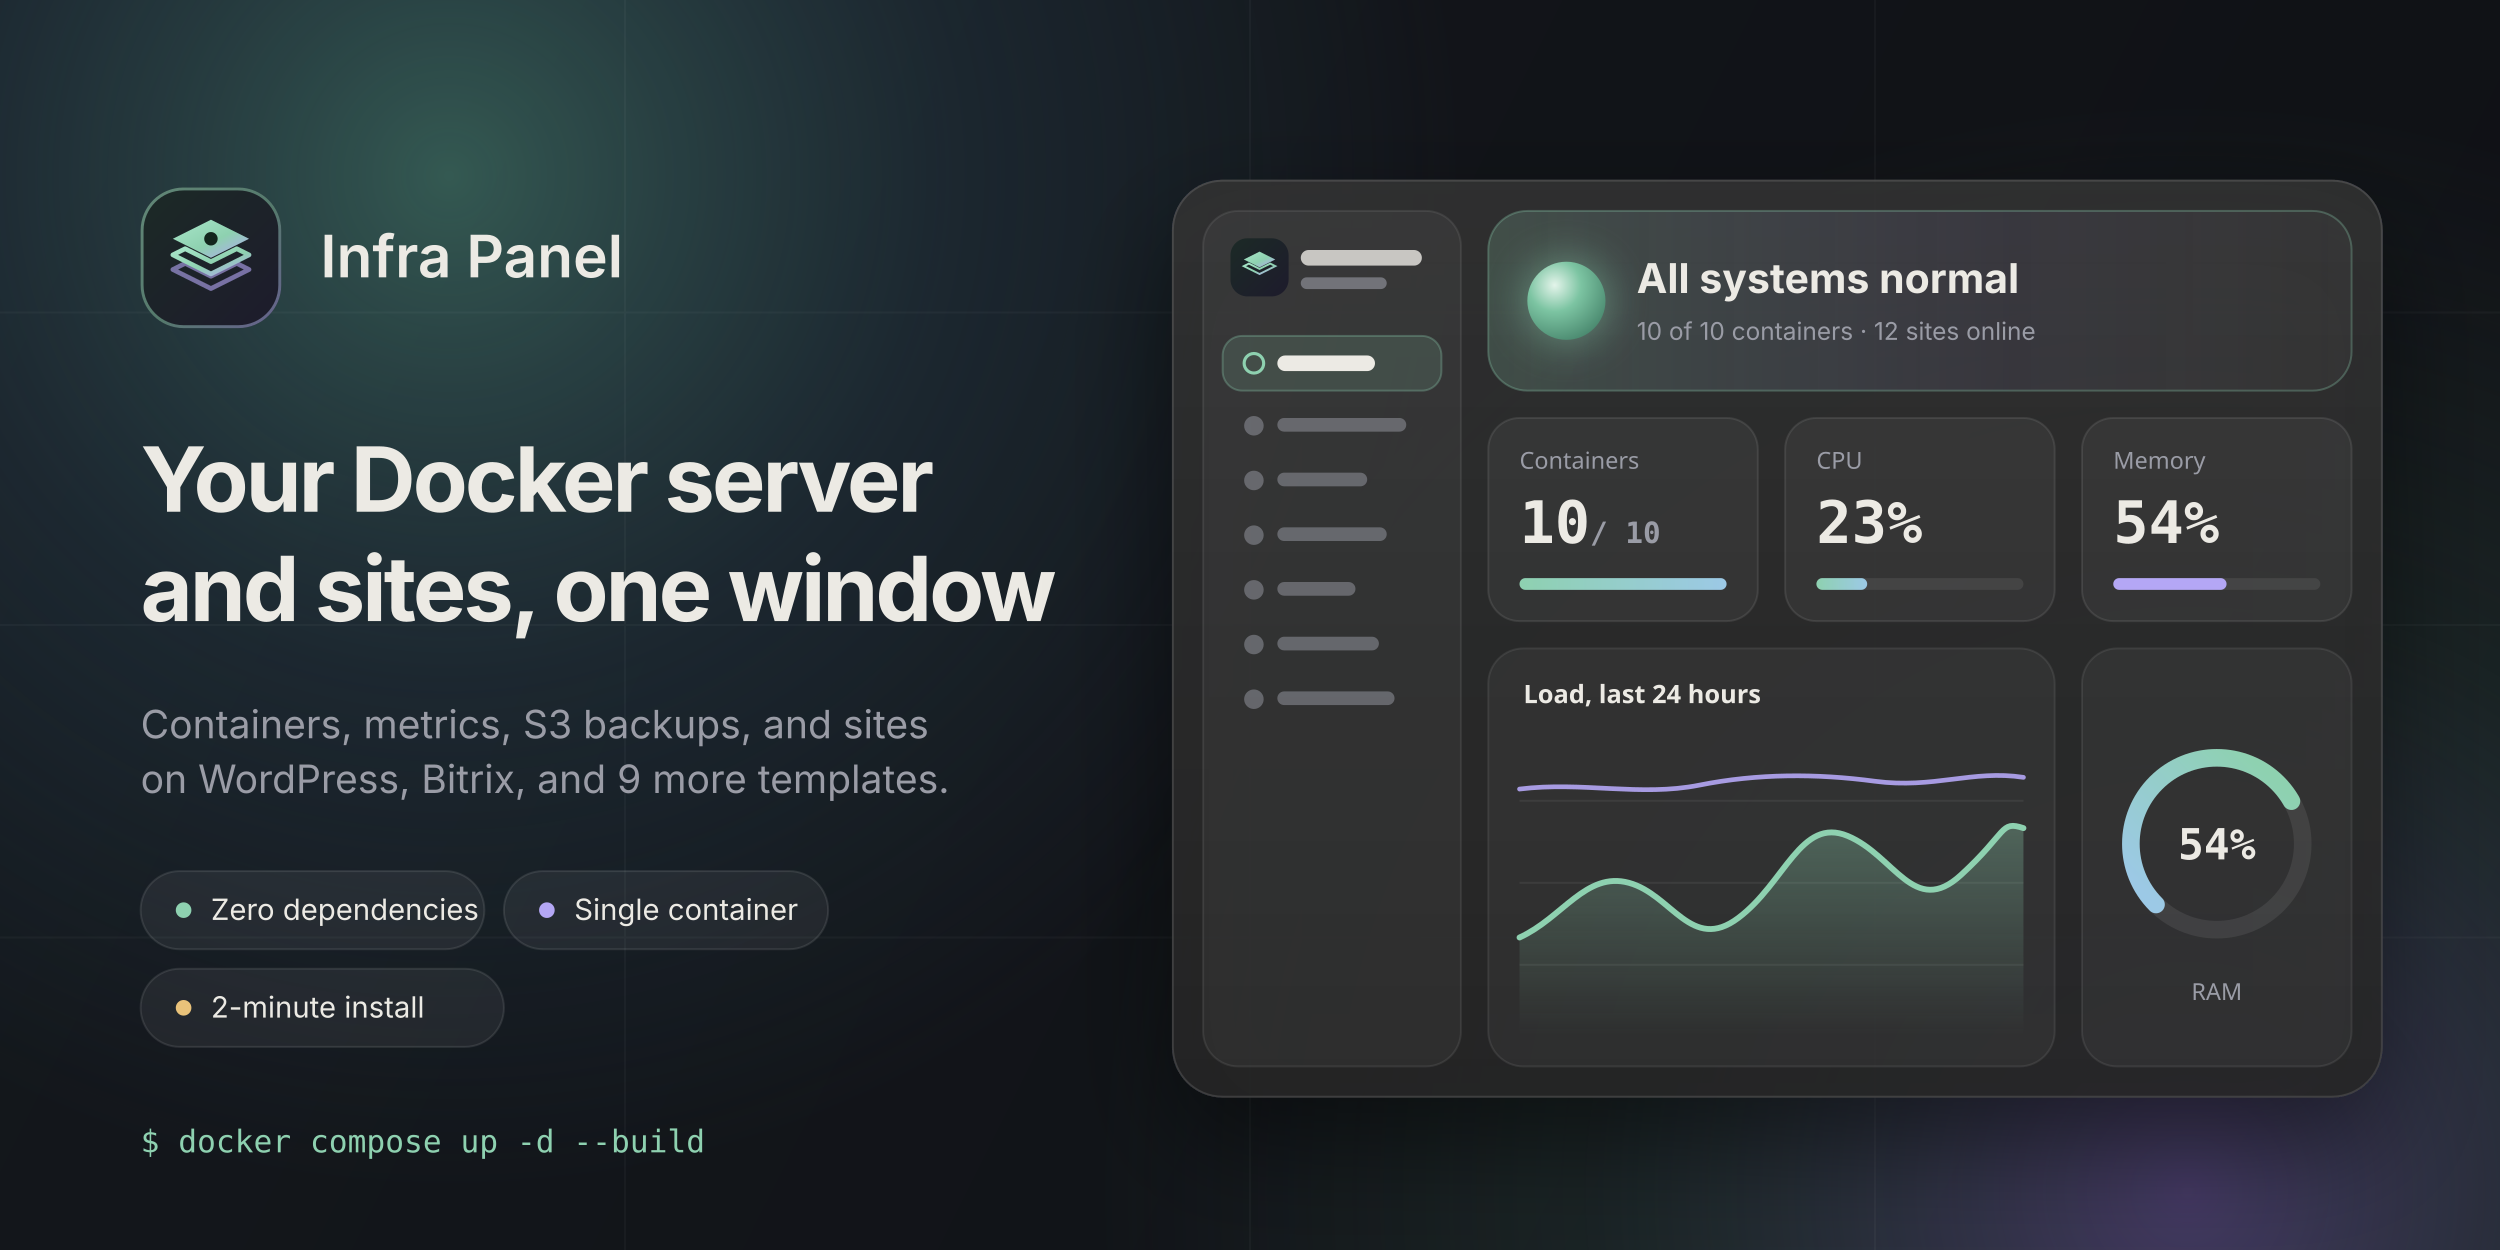
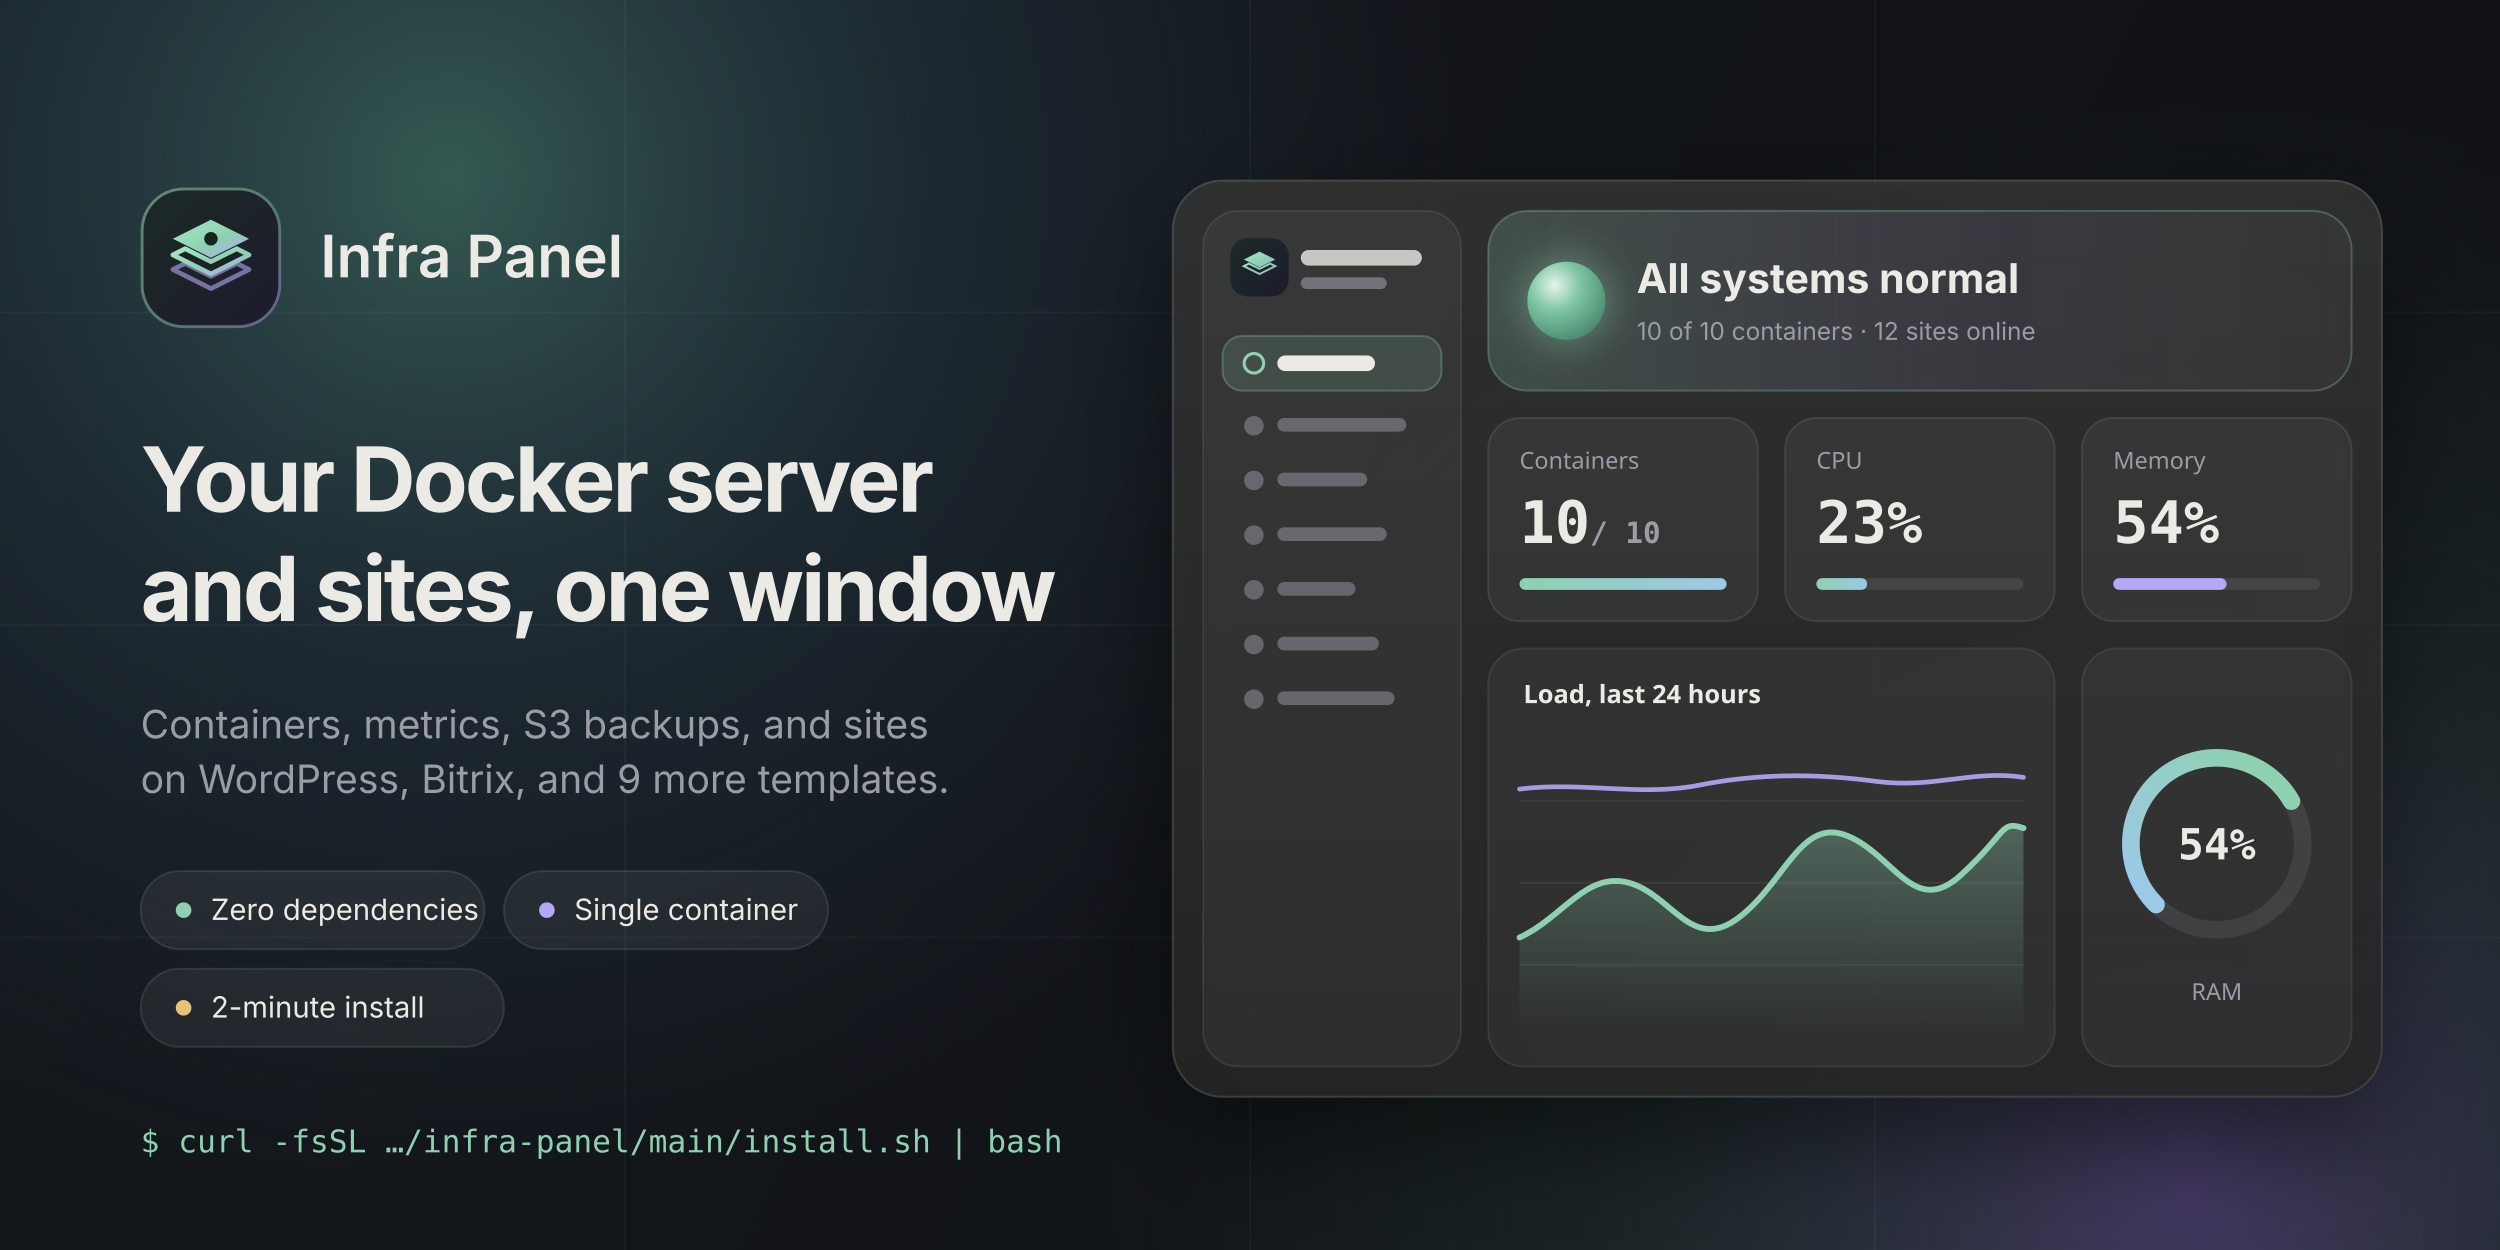
<svg xmlns="http://www.w3.org/2000/svg" viewBox="0 0 1280 640" width="1280" height="640" role="img" aria-label="Infra Panel — Your Docker server and sites in one window">
  <defs>
    <linearGradient id="bg" x1="0" y1="0" x2="1280" y2="640" gradientUnits="userSpaceOnUse">
      <stop offset="0" stop-color="#14181d" />
      <stop offset="1" stop-color="#0f1014" />
    </linearGradient>
    <radialGradient id="aur1" cx="230" cy="90" r="520" gradientUnits="userSpaceOnUse">
      <stop offset="0" stop-color="#3f6f64" stop-opacity=".75" />
      <stop offset=".5" stop-color="#2d4756" stop-opacity=".35" />
      <stop offset="1" stop-color="#2d4756" stop-opacity="0" />
    </radialGradient>
    <radialGradient id="aur2" cx="1120" cy="610" r="560" gradientUnits="userSpaceOnUse">
      <stop offset="0" stop-color="#5a4a84" stop-opacity=".7" />
      <stop offset=".55" stop-color="#36564e" stop-opacity=".25" />
      <stop offset="1" stop-color="#36564e" stop-opacity="0" />
    </radialGradient>
    <linearGradient id="acc" x1="0" y1="0" x2="1" y2="1">
      <stop offset="0" stop-color="#a8e6c9" />
      <stop offset=".55" stop-color="#8ed1b0" />
      <stop offset="1" stop-color="#b4a7f5" />
    </linearGradient>
    <linearGradient id="btn" x1="0" y1="0" x2="1" y2="0">
      <stop offset="0" stop-color="#8ed1b0" />
      <stop offset="1" stop-color="#9cc9e6" />
    </linearGradient>
    <linearGradient id="glass" x1="0" y1="0" x2="0" y2="1">
      <stop offset="0" stop-color="#ffffff" stop-opacity=".085" />
      <stop offset="1" stop-color="#ffffff" stop-opacity=".035" />
    </linearGradient>
    <linearGradient id="hero" x1="0" y1="0" x2="1" y2="0">
      <stop offset="0" stop-color="#8ed1b0" stop-opacity=".2" />
      <stop offset=".6" stop-color="#b4a7f5" stop-opacity=".08" />
      <stop offset="1" stop-color="#ffffff" stop-opacity=".03" />
    </linearGradient>
    <linearGradient id="area" x1="0" y1="0" x2="0" y2="1">
      <stop offset="0" stop-color="#8ed1b0" stop-opacity=".32" />
      <stop offset="1" stop-color="#8ed1b0" stop-opacity="0" />
    </linearGradient>
    <radialGradient id="orb" cx=".35" cy=".3" r=".75">
      <stop offset="0" stop-color="#e3f4ea" />
      <stop offset=".45" stop-color="#7cc4a2" />
      <stop offset="1" stop-color="#4b8a70" />
    </radialGradient>
    <linearGradient id="markbg" x1="0" y1="0" x2="1" y2="1">
      <stop offset="0" stop-color="#1c2a26" />
      <stop offset="1" stop-color="#1d1b2c" />
    </linearGradient>
    <filter id="glow" x="-50%" y="-50%" width="200%" height="200%">
      <feGaussianBlur stdDeviation="10" />
    </filter>
    <filter id="soft" x="-20%" y="-20%" width="140%" height="160%">
      <feDropShadow dx="0" dy="24" stdDeviation="28" flood-color="#000" flood-opacity=".55" />
    </filter>
    <clipPath id="screen">
      <rect x="600" y="92" width="620" height="470" rx="26" />
    </clipPath>
  </defs>
  <rect width="1280" height="640" fill="url(#bg)" />
  <rect width="1280" height="640" fill="url(#aur1)" />
  <rect width="1280" height="640" fill="url(#aur2)" />
  <g stroke="#ffffff" stroke-opacity=".035">
    <path d="M0 160H1280M0 320H1280M0 480H1280M320 0V640M640 0V640M960 0V640" />
  </g>
  <g transform="translate(72 96)">
    <rect width="72" height="72" rx="22" fill="url(#markbg)" />
    <rect x=".75" y=".75" width="70.5" height="70.5" rx="21.25" fill="none" stroke="url(#acc)" stroke-opacity=".5" stroke-width="1.5" />
    <g transform="scale(1.5)">
      <path d="M24 34.5 11 28l4.2-2.1L24 30.3l8.8-4.4L37 28z" fill="none" stroke="#b4a7f5" stroke-opacity=".6" stroke-width="1.6" stroke-linejoin="round" />
      <path d="M24 29.5 11 23l4.2-2.1L24 25.3l8.8-4.4L37 23z" fill="none" stroke="url(#acc)" stroke-width="1.6" stroke-linejoin="round" />
      <path d="M24 11 37 17.5 24 24 11 17.5z" fill="url(#acc)" />
      <circle cx="24" cy="17.5" r="2.3" fill="#13261d" />
    </g>
  </g>
  <text x="164" y="142" font-family="Onest, 'Segoe UI', Inter, system-ui, sans-serif" font-size="30" font-weight="600" fill="#eceae4">Infra Panel</text>
  <text font-family="Onest, 'Segoe UI', Inter, system-ui, sans-serif" font-weight="700" fill="#eceae4" letter-spacing="-1.5">
    <tspan x="72" y="262" font-size="46">Your Docker server</tspan>
    <tspan x="72" y="318" font-size="46">and sites, one window</tspan>
  </text>
  <text font-family="Onest, 'Segoe UI', Inter, system-ui, sans-serif" font-size="20" fill="#9a9ca6">
    <tspan x="72" y="378">Containers, metrics, S3 backups, and sites</tspan>
    <tspan x="72" y="406">on WordPress, Bitrix, and 9 more templates.</tspan>
  </text>
  <g font-family="Onest, 'Segoe UI', Inter, system-ui, sans-serif" font-size="15" fill="#eceae4">
    <rect x="72" y="446" width="176" height="40" rx="20" fill="#ffffff" fill-opacity=".06" stroke="#ffffff" stroke-opacity=".1" />
    <circle cx="94" cy="466" r="4" fill="#8ed1b0" />
    <text x="108" y="471">Zero dependencies</text>
    <rect x="258" y="446" width="166" height="40" rx="20" fill="#ffffff" fill-opacity=".06" stroke="#ffffff" stroke-opacity=".1" />
    <circle cx="280" cy="466" r="4" fill="#b4a7f5" />
    <text x="294" y="471">Single container</text>
    <rect x="72" y="496" width="186" height="40" rx="20" fill="#ffffff" fill-opacity=".06" stroke="#ffffff" stroke-opacity=".1" />
    <circle cx="94" cy="516" r="4" fill="#e9c27a" />
    <text x="108" y="521">2-minute install</text>
  </g>
-   <text x="72" y="590" font-family="'JetBrains Mono', Consolas, monospace" font-size="16" fill="#8ed1b0">$ docker compose up -d --build</text>
+   <text x="72" y="590" font-family="'JetBrains Mono', Consolas, monospace" font-size="16" fill="#8ed1b0">$ curl -fsSL …/infra-panel/main/install.sh | bash</text>
  <g filter="url(#soft)">
    <rect x="600" y="92" width="620" height="470" rx="26" fill="#1b1d23" fill-opacity=".86" />
  </g>
  <g clip-path="url(#screen)">
    <rect x="600" y="92" width="620" height="470" fill="url(#glass)" />
    <rect x="616" y="108" width="132" height="438" rx="18" fill="#ffffff" fill-opacity=".045" stroke="#ffffff" stroke-opacity=".08" />
    <g transform="translate(630 122) scale(.62)">
      <rect width="48" height="48" rx="14" fill="url(#markbg)" />
      <path d="M24 29.5 11 23l4.2-2.1L24 25.3l8.8-4.4L37 23z" fill="none" stroke="url(#acc)" stroke-width="1.6" />
      <path d="M24 11 37 17.5 24 24 11 17.5z" fill="url(#acc)" />
    </g>
    <rect x="666" y="128" width="62" height="8" rx="4" fill="#eceae4" fill-opacity=".8" />
    <rect x="666" y="142" width="44" height="6" rx="3" fill="#9a9ca6" fill-opacity=".6" />
    <rect x="626" y="172" width="112" height="28" rx="10" fill="#8ed1b0" fill-opacity=".15" stroke="#8ed1b0" stroke-opacity=".3" />
    <circle cx="642" cy="186" r="5" fill="none" stroke="#8ed1b0" stroke-width="1.6" />
    <rect x="654" y="182" width="50" height="8" rx="4" fill="#eceae4" />
    <g fill="#9a9ca6" fill-opacity=".5">
      <circle cx="642" cy="218" r="5" />
      <rect x="654" y="214" width="66" height="7" rx="3.5" />
      <circle cx="642" cy="246" r="5" />
      <rect x="654" y="242" width="46" height="7" rx="3.5" />
      <circle cx="642" cy="274" r="5" />
      <rect x="654" y="270" width="56" height="7" rx="3.5" />
      <circle cx="642" cy="302" r="5" />
      <rect x="654" y="298" width="40" height="7" rx="3.5" />
      <circle cx="642" cy="330" r="5" />
      <rect x="654" y="326" width="52" height="7" rx="3.5" />
      <circle cx="642" cy="358" r="5" />
      <rect x="654" y="354" width="60" height="7" rx="3.5" />
    </g>
    <rect x="762" y="108" width="442" height="92" rx="20" fill="url(#hero)" stroke="#8ed1b0" stroke-opacity=".3" />
    <circle cx="802" cy="154" r="22" fill="#8ed1b0" opacity=".45" filter="url(#glow)" />
    <circle cx="802" cy="154" r="20" fill="url(#orb)" />
    <text x="838" y="150" font-family="Onest, 'Segoe UI', Inter, system-ui, sans-serif" font-size="21" font-weight="700" fill="#eceae4">All systems normal</text>
    <text x="838" y="174" font-family="Onest, 'Segoe UI', Inter, system-ui, sans-serif" font-size="12.5" fill="#9a9ca6">10 of 10 containers · 12 sites online</text>
    <g font-family="'JetBrains Mono', Consolas, monospace">
      <rect x="762" y="214" width="138" height="104" rx="16" fill="#ffffff" fill-opacity=".05" stroke="#ffffff" stroke-opacity=".09" />
      <text x="778" y="240" font-family="Onest, 'Segoe UI', sans-serif" font-size="12" fill="#9a9ca6">Containers</text>
      <text x="778" y="278" font-size="30" font-weight="600" fill="#eceae4">10<tspan font-size="15" fill="#9a9ca6"> / 10</tspan>
      </text>
      <rect x="778" y="296" width="106" height="6" rx="3" fill="#ffffff" fill-opacity=".08" />
      <rect x="778" y="296" width="106" height="6" rx="3" fill="url(#btn)" />
      <rect x="914" y="214" width="138" height="104" rx="16" fill="#ffffff" fill-opacity=".05" stroke="#ffffff" stroke-opacity=".09" />
      <text x="930" y="240" font-family="Onest, 'Segoe UI', sans-serif" font-size="12" fill="#9a9ca6">CPU</text>
      <text x="930" y="278" font-size="30" font-weight="600" fill="#eceae4">23%</text>
      <rect x="930" y="296" width="106" height="6" rx="3" fill="#ffffff" fill-opacity=".08" />
      <rect x="930" y="296" width="26" height="6" rx="3" fill="url(#btn)" />
      <rect x="1066" y="214" width="138" height="104" rx="16" fill="#ffffff" fill-opacity=".05" stroke="#ffffff" stroke-opacity=".09" />
      <text x="1082" y="240" font-family="Onest, 'Segoe UI', sans-serif" font-size="12" fill="#9a9ca6">Memory</text>
      <text x="1082" y="278" font-size="30" font-weight="600" fill="#eceae4">54%</text>
      <rect x="1082" y="296" width="106" height="6" rx="3" fill="#ffffff" fill-opacity=".08" />
      <rect x="1082" y="296" width="58" height="6" rx="3" fill="#b4a7f5" />
    </g>
    <rect x="762" y="332" width="290" height="214" rx="18" fill="#ffffff" fill-opacity=".045" stroke="#ffffff" stroke-opacity=".08" />
    <text x="780" y="360" font-family="Onest, 'Segoe UI', sans-serif" font-size="13" font-weight="600" fill="#eceae4">Load, last 24 hours</text>
    <g stroke="#ffffff" stroke-opacity=".06">
      <path d="M778 410H1036M778 452H1036M778 494H1036" />
    </g>
    <path d="M778 480C800 470 812 446 834 452S866 488 890 470 922 418 946 428 980 470 1004 448 1024 420 1036 424V530H778Z" fill="url(#area)" />
    <path d="M778 480C800 470 812 446 834 452S866 488 890 470 922 418 946 428 980 470 1004 448 1024 420 1036 424" fill="none" stroke="#8ed1b0" stroke-width="3" stroke-linecap="round" />
    <path d="M778 404C810 400 840 408 870 402S930 396 960 400 1010 394 1036 398" fill="none" stroke="#b4a7f5" stroke-width="2.4" stroke-linecap="round" stroke-opacity=".9" />
    <rect x="1066" y="332" width="138" height="214" rx="18" fill="#ffffff" fill-opacity=".045" stroke="#ffffff" stroke-opacity=".08" />
    <circle cx="1135" cy="432" r="44" fill="none" stroke="#ffffff" stroke-opacity=".08" stroke-width="9" />
    <circle cx="1135" cy="432" r="44" fill="none" stroke="url(#btn)" stroke-width="9" stroke-linecap="round" stroke-dasharray="150 277" transform="rotate(135 1135 432)" />
    <text x="1135" y="440" text-anchor="middle" font-family="'JetBrains Mono', Consolas, monospace" font-size="22" font-weight="600" fill="#eceae4">54%</text>
    <text x="1135" y="512" text-anchor="middle" font-family="Onest, 'Segoe UI', sans-serif" font-size="12" fill="#9a9ca6">RAM</text>
  </g>
  <rect x="600.5" y="92.5" width="619" height="469" rx="25.5" fill="none" stroke="#ffffff" stroke-opacity=".12" />
</svg>
